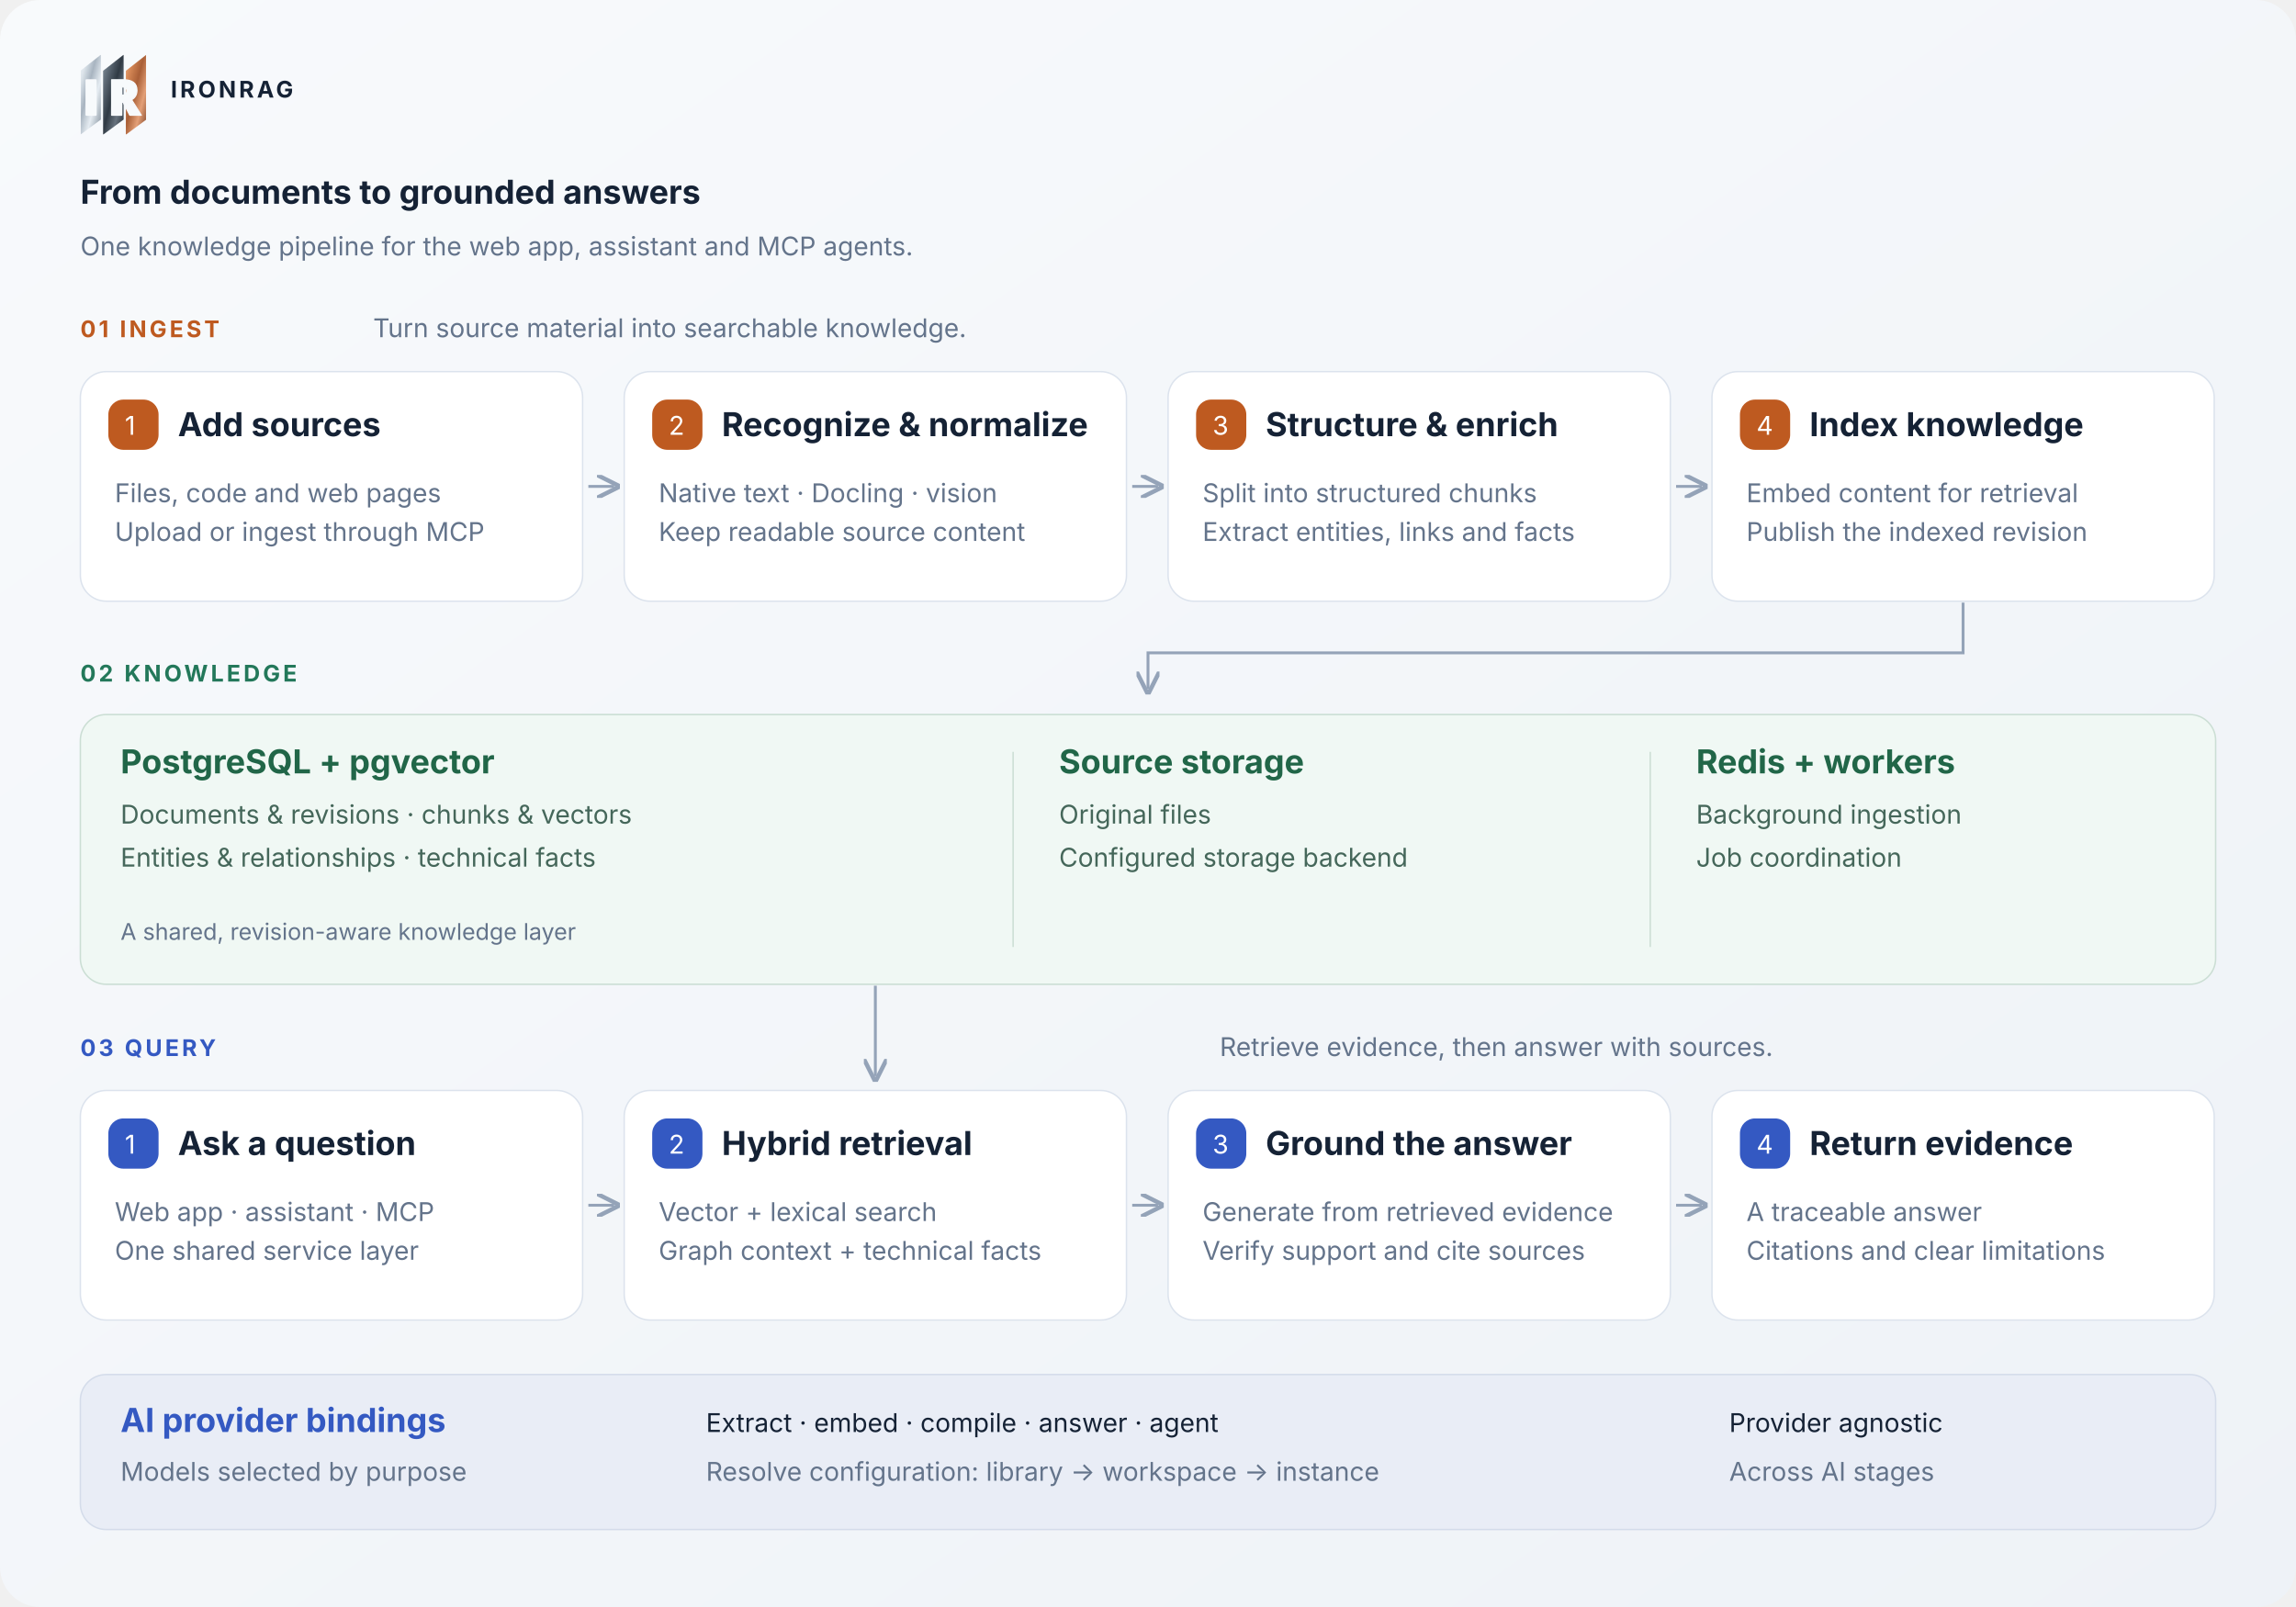
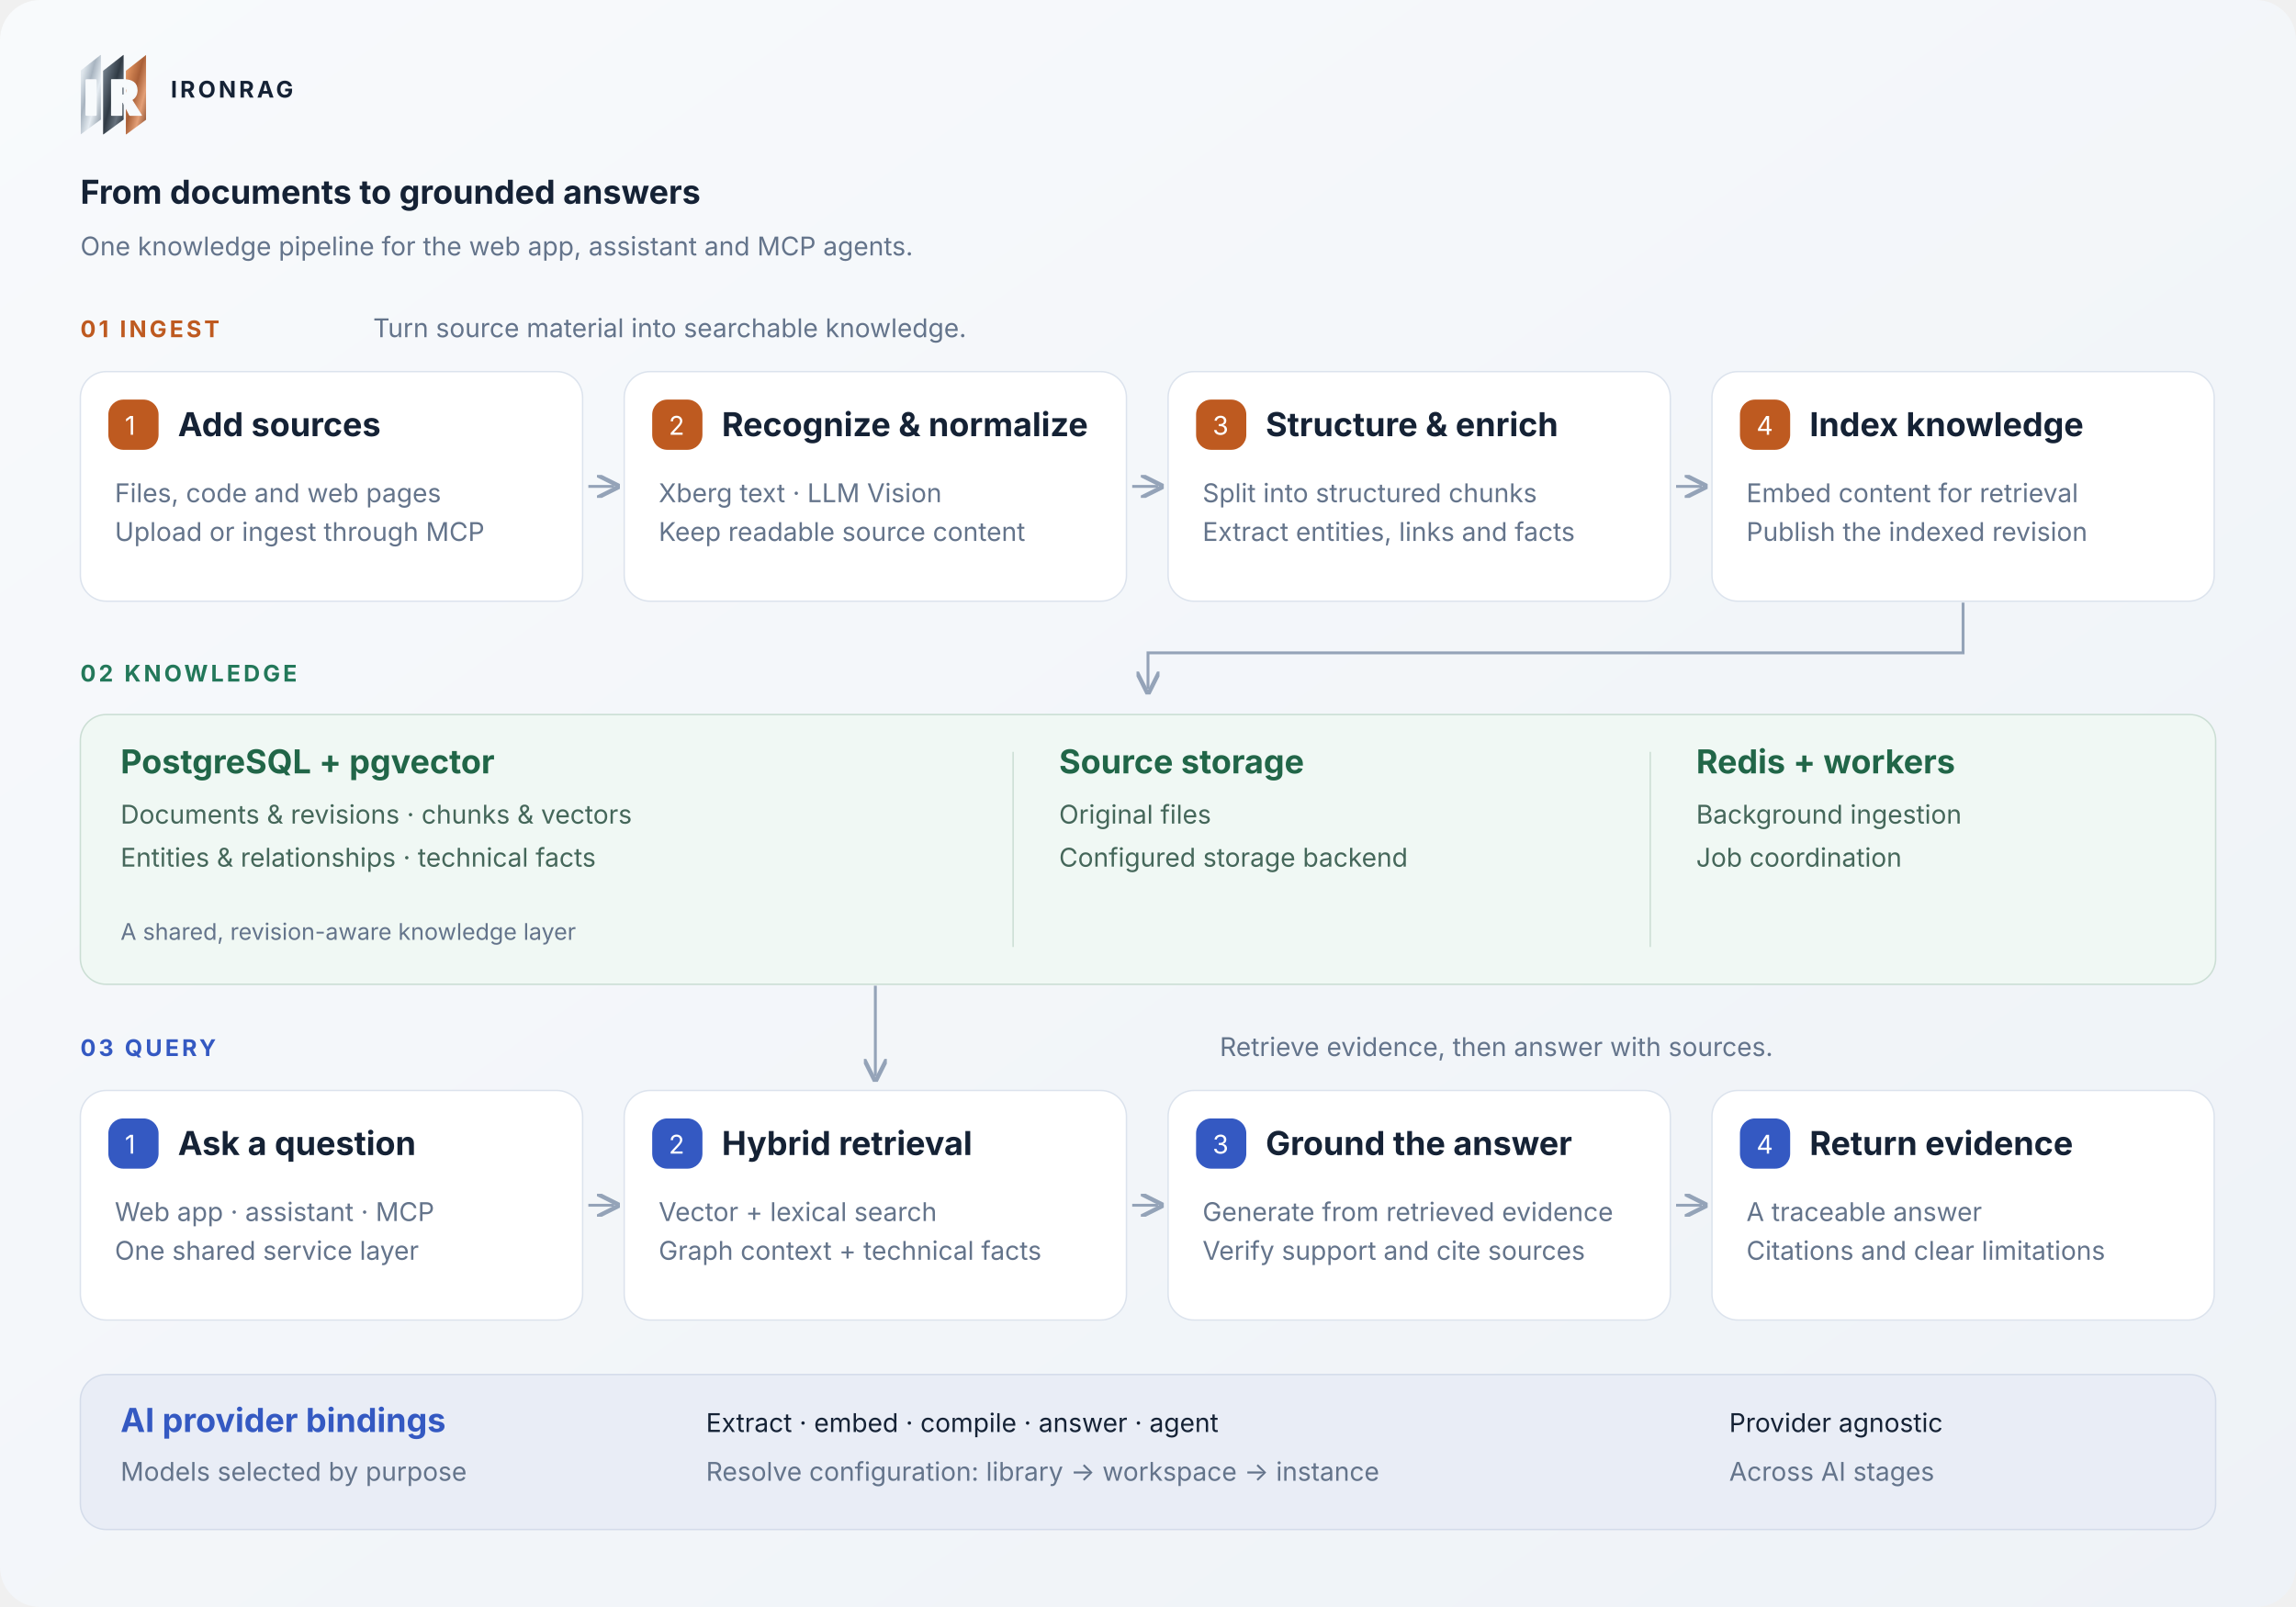
<svg xmlns="http://www.w3.org/2000/svg" width="1600" height="1120" viewBox="0 0 1600 1120">
  <defs>
    <linearGradient id="bg" x2="1" y2="1">
      <stop stop-color="#f8fafc" />
      <stop offset="1" stop-color="#eef2f7" />
    </linearGradient>
    <marker id="arrow" markerWidth="8" markerHeight="8" refX="6" refY="4" orient="auto">
      <path d="M0 0L8 4L0 8" fill="none" stroke="#94a3b8" stroke-width="1.5" />
    </marker>
  </defs>
  <style>text{font-family:Inter,Arial,sans-serif;fill:#152235}.muted{fill:#64748b}.label{font-size:16px;font-weight:700;letter-spacing:2px}.title{font-size:23px;font-weight:700}.body{font-size:18px}.small{font-size:16px}.arrow{fill:none;stroke:#94a3b8;stroke-width:2;marker-end:url(#arrow)}</style>
  <rect width="1600" height="1120" rx="28" fill="url(#bg)" />
  <svg x="56" y="36" width="46" height="60" viewBox="292 204 566 686">
    <defs>
      <linearGradient id="silverFill" x1="0" y1="0" x2="1" y2="1">
        <stop offset="0%" stop-color="#F4F7FA" />
        <stop offset="18%" stop-color="#DCE4EB" />
        <stop offset="40%" stop-color="#A8B4C0" />
        <stop offset="65%" stop-color="#E6EDF3" />
        <stop offset="100%" stop-color="#7E8B97" />
      </linearGradient>
      <linearGradient id="steelFill" x1="0" y1="0" x2="1" y2="1">
        <stop offset="0%" stop-color="#8A97A5" />
        <stop offset="22%" stop-color="#5D6975" />
        <stop offset="48%" stop-color="#2F3943" />
        <stop offset="72%" stop-color="#66717D" />
        <stop offset="100%" stop-color="#1E2730" />
      </linearGradient>
      <linearGradient id="copperFill" x1="0" y1="0" x2="1" y2="1">
        <stop offset="0%" stop-color="#F1B287" />
        <stop offset="18%" stop-color="#D98A58" />
        <stop offset="45%" stop-color="#A95F36" />
        <stop offset="70%" stop-color="#E5A078" />
        <stop offset="100%" stop-color="#7A3F22" />
      </linearGradient>
      <pattern id="brushed" width="8" height="8" patternUnits="userSpaceOnUse" patternTransform="rotate(135)">
        <rect width="8" height="8" fill="transparent" />
        <rect x="0" y="0" width="1" height="8" fill="#FFFFFF" opacity="0.08" />
        <rect x="2" y="0" width="1" height="8" fill="#FFFFFF" opacity="0.04" />
        <rect x="5" y="0" width="1" height="8" fill="#000000" opacity="0.05" />
        <rect x="7" y="0" width="1" height="8" fill="#FFFFFF" opacity="0.03" />
      </pattern>
      <mask id="cutoutMask" maskUnits="userSpaceOnUse" x="292" y="204" width="566" height="686">
        <rect x="292" y="204" width="566" height="686" fill="#fff" />
        <rect x="336" y="414" width="96" height="314" rx="9" fill="#000" />
        <path d="M560.116 418.836L659.800 418.836Q777.376 418.836 777.376 508.722L777.376 508.722Q777.376 564.102 731.794 590.514L731.794 590.514L814.438 723L715.606 723L659.374 612.240L647.020 612.240L647.020 723L560.116 723L560.116 418.836ZM660.226 481.032L660.226 481.032L647.020 481.032L647.020 550.470L658.522 550.470Q665.764 550.470 673.006 546.849Q680.248 543.228 685.147 534.921Q690.046 526.614 690.046 512.556L690.046 512.556Q690.046 497.646 683.230 489.339Q676.414 481.032 660.226 481.032Z" fill="#000" stroke="#000" stroke-width="10" stroke-linejoin="round" stroke-linecap="round" />
      </mask>
    </defs>
    <g mask="url(#cutoutMask)">
      <polygon points="292,342 468,204 468,760 292,890" fill="url(#silverFill)" />
      <polygon points="292,342 468,204 468,760 292,890" fill="url(#brushed)" opacity="0.55" />
      <polygon points="487,342 663,204 663,760 487,890" fill="url(#steelFill)" />
      <polygon points="487,342 663,204 663,760 487,890" fill="url(#brushed)" opacity="0.4" />
      <polygon points="682,342 858,204 858,760 682,890" fill="url(#copperFill)" />
      <polygon points="682,342 858,204 858,760 682,890" fill="url(#brushed)" opacity="0.3" />
    </g>
  </svg>
  <text x="119" y="68" class="label">IRONRAG</text>
  <text x="56" y="142" class="title">From documents to grounded answers</text>
  <text x="56" y="178" class="body" style="fill:#64748b">One knowledge pipeline for the web app, assistant and MCP agents.</text>
  <text x="56" y="235" class="label" style="fill:#be5a20">01  INGEST</text>
  <text x="260" y="235" class="body" style="fill:#64748b">Turn source material into searchable knowledge.</text>
  <rect x="56" y="259" width="350" height="160" rx="18" fill="#fff" stroke="#dce3ed" />
  <rect x="76" y="279" width="34" height="34" rx="10" fill="#be5a20" stroke="#be5a20" />
  <text x="87" y="303" class="body" style="fill:#fff">1</text>
  <text x="124" y="304" class="title">Add sources</text>
  <text x="80" y="350" class="body" style="fill:#64748b">Files, code and web pages</text>
  <text x="80" y="377" class="body" style="fill:#64748b">Upload or ingest through MCP</text>
  <rect x="435" y="259" width="350" height="160" rx="18" fill="#fff" stroke="#dce3ed" />
  <rect x="455" y="279" width="34" height="34" rx="10" fill="#be5a20" stroke="#be5a20" />
  <text x="466" y="303" class="body" style="fill:#fff">2</text>
  <text x="503" y="304" class="title">Recognize &amp; normalize</text>
-   <text x="459" y="350" class="body" style="fill:#64748b">Native text · Docling · vision</text>
+   <text x="459" y="350" class="body" style="fill:#64748b">Xberg text · LLM Vision</text>
  <text x="459" y="377" class="body" style="fill:#64748b">Keep readable source content</text>
  <rect x="814" y="259" width="350" height="160" rx="18" fill="#fff" stroke="#dce3ed" />
  <rect x="834" y="279" width="34" height="34" rx="10" fill="#be5a20" stroke="#be5a20" />
  <text x="845" y="303" class="body" style="fill:#fff">3</text>
  <text x="882" y="304" class="title">Structure &amp; enrich</text>
  <text x="838" y="350" class="body" style="fill:#64748b">Split into structured chunks</text>
  <text x="838" y="377" class="body" style="fill:#64748b">Extract entities, links and facts</text>
  <rect x="1193" y="259" width="350" height="160" rx="18" fill="#fff" stroke="#dce3ed" />
  <rect x="1213" y="279" width="34" height="34" rx="10" fill="#be5a20" stroke="#be5a20" />
  <text x="1224" y="303" class="body" style="fill:#fff">4</text>
  <text x="1261" y="304" class="title">Index knowledge</text>
  <text x="1217" y="350" class="body" style="fill:#64748b">Embed content for retrieval</text>
  <text x="1217" y="377" class="body" style="fill:#64748b">Publish the indexed revision</text>
  <path d="M410 339H428" class="arrow" />
  <path d="M789 339H807" class="arrow" />
  <path d="M1168 339H1186" class="arrow" />
  <path d="M1368 420V455H800V480" class="arrow" />
  <text x="56" y="475" class="label" style="fill:#23785a">02  KNOWLEDGE</text>
  <rect x="56" y="498" width="1488" height="188" rx="18" fill="#f0f8f4" stroke="#cbded4" />
  <text x="84" y="539" class="title" style="fill:#216648">PostgreSQL + pgvector</text>
  <text x="84" y="574" class="body" style="fill:#45675a">Documents &amp; revisions · chunks &amp; vectors</text>
  <text x="84" y="604" class="body" style="fill:#45675a">Entities &amp; relationships · technical facts</text>
  <path d="M706 524V660M1150 524V660" stroke="#cbded4" />
  <text x="738" y="539" class="title" style="fill:#216648">Source storage</text>
  <text x="738" y="574" class="body" style="fill:#45675a">Original files</text>
  <text x="738" y="604" class="body" style="fill:#45675a">Configured storage backend</text>
  <text x="1182" y="539" class="title" style="fill:#216648">Redis + workers</text>
  <text x="1182" y="574" class="body" style="fill:#45675a">Background ingestion</text>
  <text x="1182" y="604" class="body" style="fill:#45675a">Job coordination</text>
  <text x="84" y="655" class="small" style="fill:#64748b">A shared, revision-aware knowledge layer</text>
  <path d="M610 687V750" class="arrow" />
  <text x="56" y="736" class="label" style="fill:#3459c2">03  QUERY</text>
  <text x="850" y="736" class="body" style="fill:#64748b">Retrieve evidence, then answer with sources.</text>
  <rect x="56" y="760" width="350" height="160" rx="18" fill="#fff" stroke="#dce3ed" />
  <rect x="76" y="780" width="34" height="34" rx="10" fill="#3459c2" stroke="#3459c2" />
  <text x="87" y="804" class="body" style="fill:#fff">1</text>
  <text x="124" y="805" class="title">Ask a question</text>
  <text x="80" y="851" class="body" style="fill:#64748b">Web app · assistant · MCP</text>
  <text x="80" y="878" class="body" style="fill:#64748b">One shared service layer</text>
  <rect x="435" y="760" width="350" height="160" rx="18" fill="#fff" stroke="#dce3ed" />
  <rect x="455" y="780" width="34" height="34" rx="10" fill="#3459c2" stroke="#3459c2" />
  <text x="466" y="804" class="body" style="fill:#fff">2</text>
  <text x="503" y="805" class="title">Hybrid retrieval</text>
  <text x="459" y="851" class="body" style="fill:#64748b">Vector + lexical search</text>
  <text x="459" y="878" class="body" style="fill:#64748b">Graph context + technical facts</text>
  <rect x="814" y="760" width="350" height="160" rx="18" fill="#fff" stroke="#dce3ed" />
  <rect x="834" y="780" width="34" height="34" rx="10" fill="#3459c2" stroke="#3459c2" />
  <text x="845" y="804" class="body" style="fill:#fff">3</text>
  <text x="882" y="805" class="title">Ground the answer</text>
  <text x="838" y="851" class="body" style="fill:#64748b">Generate from retrieved evidence</text>
  <text x="838" y="878" class="body" style="fill:#64748b">Verify support and cite sources</text>
  <rect x="1193" y="760" width="350" height="160" rx="18" fill="#fff" stroke="#dce3ed" />
  <rect x="1213" y="780" width="34" height="34" rx="10" fill="#3459c2" stroke="#3459c2" />
  <text x="1224" y="804" class="body" style="fill:#fff">4</text>
  <text x="1261" y="805" class="title">Return evidence</text>
  <text x="1217" y="851" class="body" style="fill:#64748b">A traceable answer</text>
  <text x="1217" y="878" class="body" style="fill:#64748b">Citations and clear limitations</text>
  <path d="M410 840H428" class="arrow" />
  <path d="M789 840H807" class="arrow" />
  <path d="M1168 840H1186" class="arrow" />
  <rect x="56" y="958" width="1488" height="108" rx="18" fill="#e9edf6" stroke="#d4dcea" />
  <text x="84" y="998" class="title" style="fill:#3459c2">AI provider bindings</text>
  <text x="84" y="1032" class="body" style="fill:#64748b">Models selected by purpose</text>
  <text x="492" y="998" class="body">Extract · embed · compile · answer · agent</text>
  <text x="492" y="1032" class="body" style="fill:#64748b">Resolve configuration: library → workspace → instance</text>
  <text x="1205" y="998" class="body">Provider agnostic</text>
  <text x="1205" y="1032" class="body" style="fill:#64748b">Across AI stages</text>
</svg>
